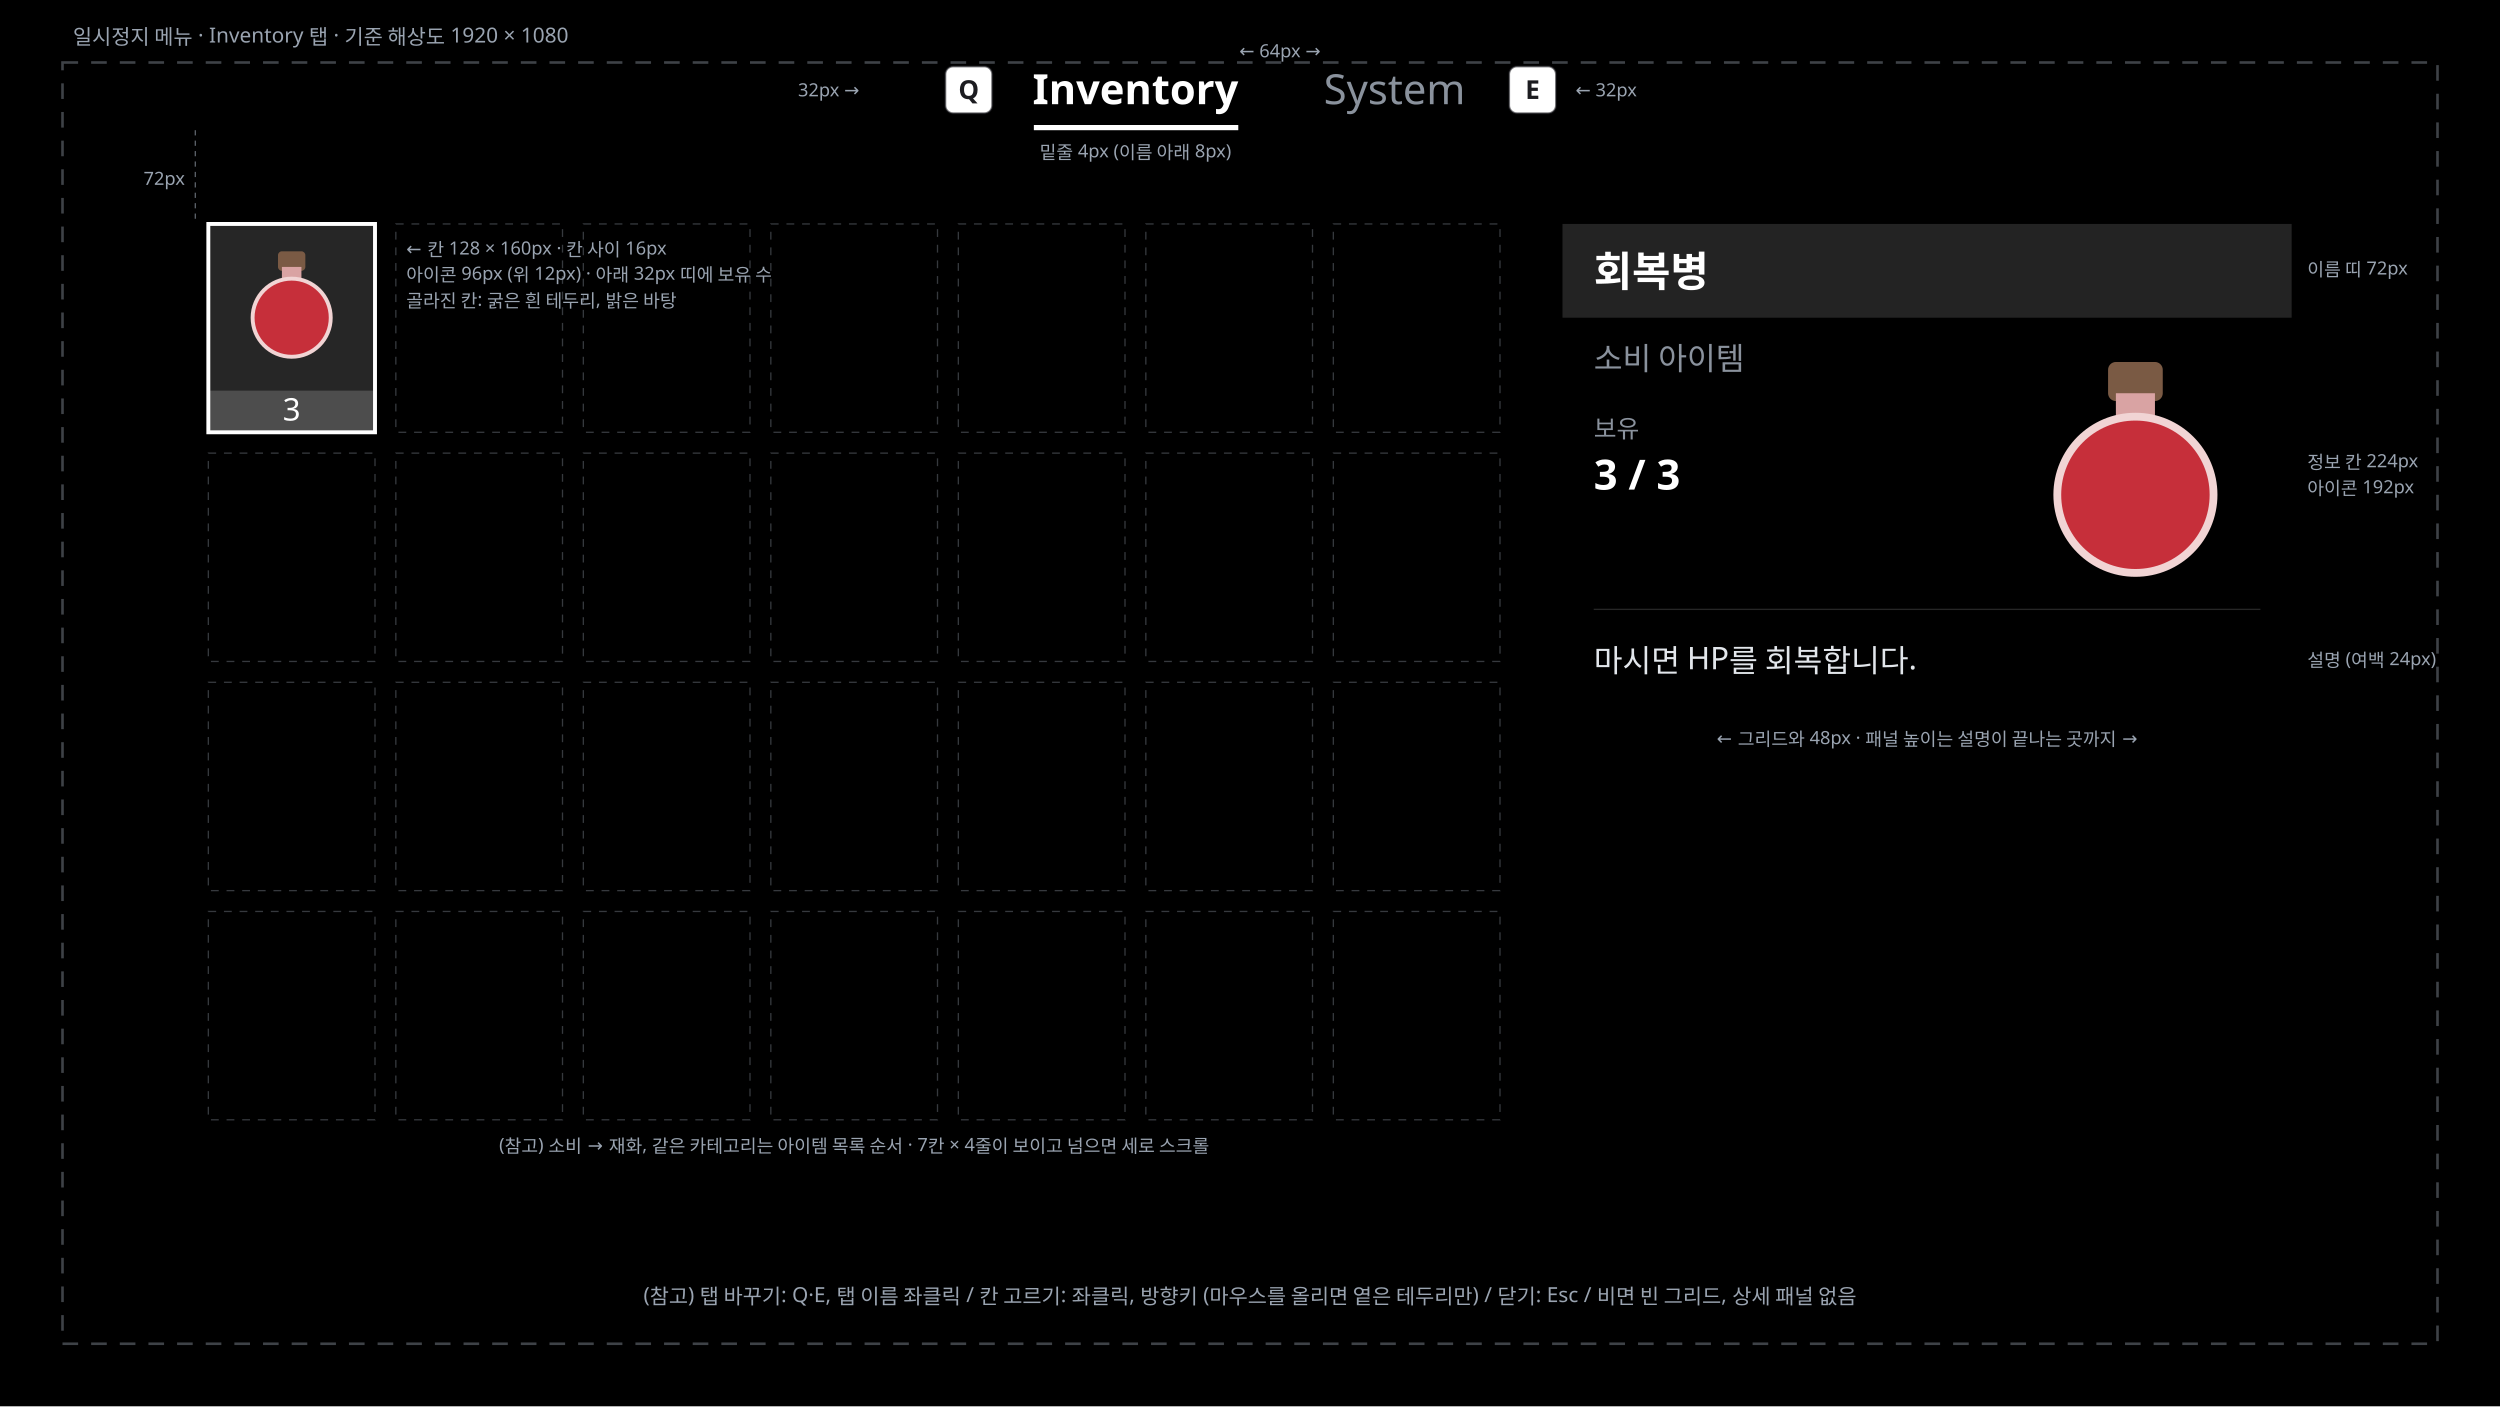
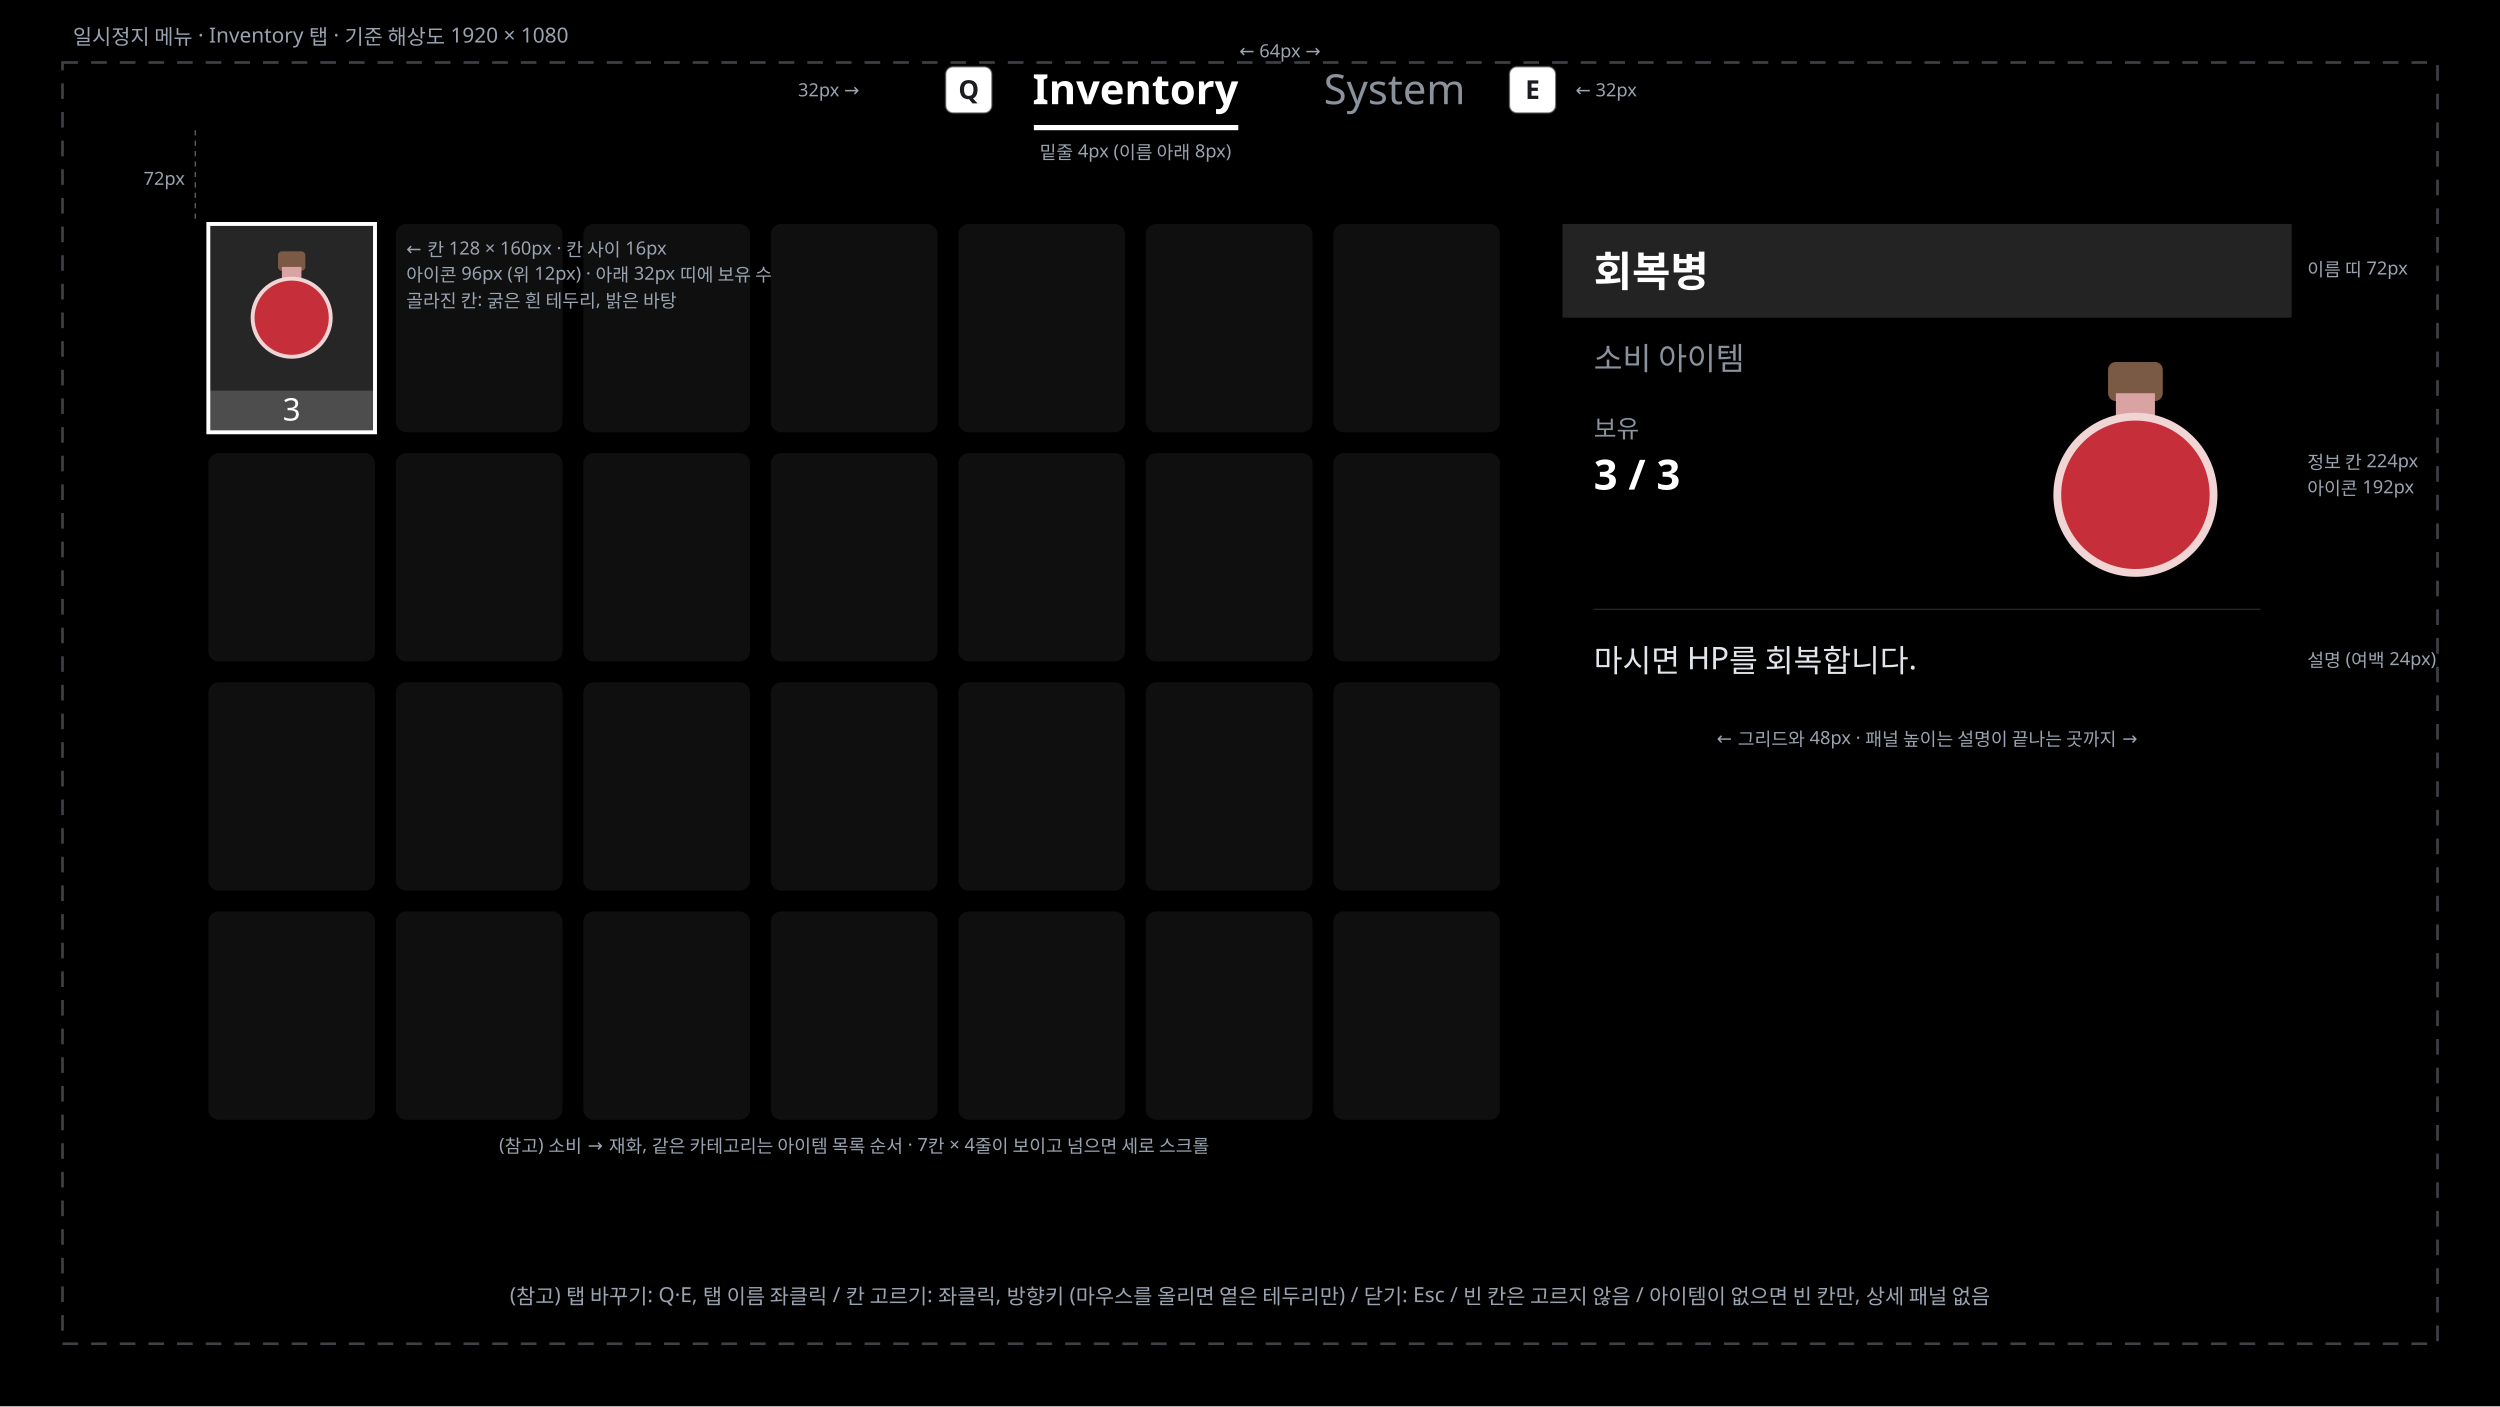
<svg xmlns="http://www.w3.org/2000/svg" width="1920" height="1080" viewBox="0 0 1920 1080" font-family="'Malgun Gothic', 'Apple SD Gothic Neo', 'Noto Sans KR', sans-serif">
  <rect width="1920" height="1080" fill="#000000" />
  <rect x="48" y="48" width="1824" height="984" fill="none" stroke="#9aa4b1" stroke-width="2" stroke-dasharray="12 10" opacity="0.4" />
  <text x="56" y="34" font-size="16" fill="#9aa4b1">일시정지 메뉴 · Inventory 탭 · 기준 해상도 1920 × 1080</text>
  <g>
    <rect x="726" y="51" width="36" height="36" rx="6" fill="#FFFFFF" stroke="#1c1c20" stroke-opacity="0.6" stroke-width="1.5" />
    <text x="744" y="76" font-size="20" font-weight="700" fill="#1c1c20" text-anchor="middle">Q</text>
    <text x="872" y="80" font-size="32" font-weight="700" fill="#FFFFFF" text-anchor="middle">Inventory</text>
    <rect x="794" y="96" width="157" height="4" fill="#FFFFFF" />
    <text x="1071" y="80" font-size="32" fill="#8a929d" text-anchor="middle">System</text>
    <rect x="1159" y="51" width="36" height="36" rx="6" fill="#FFFFFF" stroke="#1c1c20" stroke-opacity="0.6" stroke-width="1.5" />
    <text x="1177" y="76" font-size="20" font-weight="700" fill="#1c1c20" text-anchor="middle">E</text>
  </g>
  <g font-size="14" fill="#9aa4b1">
    <text x="660" y="74" text-anchor="end">32px →</text>
    <text x="983" y="44" text-anchor="middle">← 64px →</text>
    <text x="1210" y="74">← 32px</text>
    <text x="872" y="122" text-anchor="middle">밑줄 4px (이름 아래 8px)</text>
  </g>
  <path d="M150 100 V172" stroke="#9aa4b1" stroke-width="1" stroke-dasharray="4 4" opacity="0.6" />
  <text x="142" y="142" font-size="14" fill="#9aa4b1" text-anchor="end">72px</text>
-   <rect x="304" y="172" width="128" height="160" fill="none" stroke="#9aa4b1" stroke-width="1" stroke-dasharray="6 6" opacity="0.35" />
-   <rect x="448" y="172" width="128" height="160" fill="none" stroke="#9aa4b1" stroke-width="1" stroke-dasharray="6 6" opacity="0.35" />
-   <rect x="592" y="172" width="128" height="160" fill="none" stroke="#9aa4b1" stroke-width="1" stroke-dasharray="6 6" opacity="0.35" />
-   <rect x="736" y="172" width="128" height="160" fill="none" stroke="#9aa4b1" stroke-width="1" stroke-dasharray="6 6" opacity="0.35" />
-   <rect x="880" y="172" width="128" height="160" fill="none" stroke="#9aa4b1" stroke-width="1" stroke-dasharray="6 6" opacity="0.35" />
-   <rect x="1024" y="172" width="128" height="160" fill="none" stroke="#9aa4b1" stroke-width="1" stroke-dasharray="6 6" opacity="0.35" />
-   <rect x="160" y="348" width="128" height="160" fill="none" stroke="#9aa4b1" stroke-width="1" stroke-dasharray="6 6" opacity="0.35" />
-   <rect x="304" y="348" width="128" height="160" fill="none" stroke="#9aa4b1" stroke-width="1" stroke-dasharray="6 6" opacity="0.35" />
-   <rect x="448" y="348" width="128" height="160" fill="none" stroke="#9aa4b1" stroke-width="1" stroke-dasharray="6 6" opacity="0.35" />
-   <rect x="592" y="348" width="128" height="160" fill="none" stroke="#9aa4b1" stroke-width="1" stroke-dasharray="6 6" opacity="0.35" />
-   <rect x="736" y="348" width="128" height="160" fill="none" stroke="#9aa4b1" stroke-width="1" stroke-dasharray="6 6" opacity="0.35" />
-   <rect x="880" y="348" width="128" height="160" fill="none" stroke="#9aa4b1" stroke-width="1" stroke-dasharray="6 6" opacity="0.35" />
-   <rect x="1024" y="348" width="128" height="160" fill="none" stroke="#9aa4b1" stroke-width="1" stroke-dasharray="6 6" opacity="0.35" />
-   <rect x="160" y="524" width="128" height="160" fill="none" stroke="#9aa4b1" stroke-width="1" stroke-dasharray="6 6" opacity="0.35" />
-   <rect x="304" y="524" width="128" height="160" fill="none" stroke="#9aa4b1" stroke-width="1" stroke-dasharray="6 6" opacity="0.35" />
-   <rect x="448" y="524" width="128" height="160" fill="none" stroke="#9aa4b1" stroke-width="1" stroke-dasharray="6 6" opacity="0.35" />
-   <rect x="592" y="524" width="128" height="160" fill="none" stroke="#9aa4b1" stroke-width="1" stroke-dasharray="6 6" opacity="0.35" />
-   <rect x="736" y="524" width="128" height="160" fill="none" stroke="#9aa4b1" stroke-width="1" stroke-dasharray="6 6" opacity="0.35" />
-   <rect x="880" y="524" width="128" height="160" fill="none" stroke="#9aa4b1" stroke-width="1" stroke-dasharray="6 6" opacity="0.35" />
-   <rect x="1024" y="524" width="128" height="160" fill="none" stroke="#9aa4b1" stroke-width="1" stroke-dasharray="6 6" opacity="0.35" />
-   <rect x="160" y="700" width="128" height="160" fill="none" stroke="#9aa4b1" stroke-width="1" stroke-dasharray="6 6" opacity="0.35" />
-   <rect x="304" y="700" width="128" height="160" fill="none" stroke="#9aa4b1" stroke-width="1" stroke-dasharray="6 6" opacity="0.35" />
-   <rect x="448" y="700" width="128" height="160" fill="none" stroke="#9aa4b1" stroke-width="1" stroke-dasharray="6 6" opacity="0.35" />
-   <rect x="592" y="700" width="128" height="160" fill="none" stroke="#9aa4b1" stroke-width="1" stroke-dasharray="6 6" opacity="0.35" />
-   <rect x="736" y="700" width="128" height="160" fill="none" stroke="#9aa4b1" stroke-width="1" stroke-dasharray="6 6" opacity="0.35" />
-   <rect x="880" y="700" width="128" height="160" fill="none" stroke="#9aa4b1" stroke-width="1" stroke-dasharray="6 6" opacity="0.35" />
-   <rect x="1024" y="700" width="128" height="160" fill="none" stroke="#9aa4b1" stroke-width="1" stroke-dasharray="6 6" opacity="0.35" />
+   <rect x="304" y="172" width="128" height="160" fill="#FFFFFF" fill-opacity="0.06" rx="8" />
+   <rect x="448" y="172" width="128" height="160" fill="#FFFFFF" fill-opacity="0.06" rx="8" />
+   <rect x="592" y="172" width="128" height="160" fill="#FFFFFF" fill-opacity="0.06" rx="8" />
+   <rect x="736" y="172" width="128" height="160" fill="#FFFFFF" fill-opacity="0.06" rx="8" />
+   <rect x="880" y="172" width="128" height="160" fill="#FFFFFF" fill-opacity="0.06" rx="8" />
+   <rect x="1024" y="172" width="128" height="160" fill="#FFFFFF" fill-opacity="0.06" rx="8" />
+   <rect x="160" y="348" width="128" height="160" fill="#FFFFFF" fill-opacity="0.06" rx="8" />
+   <rect x="304" y="348" width="128" height="160" fill="#FFFFFF" fill-opacity="0.06" rx="8" />
+   <rect x="448" y="348" width="128" height="160" fill="#FFFFFF" fill-opacity="0.06" rx="8" />
+   <rect x="592" y="348" width="128" height="160" fill="#FFFFFF" fill-opacity="0.06" rx="8" />
+   <rect x="736" y="348" width="128" height="160" fill="#FFFFFF" fill-opacity="0.06" rx="8" />
+   <rect x="880" y="348" width="128" height="160" fill="#FFFFFF" fill-opacity="0.06" rx="8" />
+   <rect x="1024" y="348" width="128" height="160" fill="#FFFFFF" fill-opacity="0.06" rx="8" />
+   <rect x="160" y="524" width="128" height="160" fill="#FFFFFF" fill-opacity="0.06" rx="8" />
+   <rect x="304" y="524" width="128" height="160" fill="#FFFFFF" fill-opacity="0.06" rx="8" />
+   <rect x="448" y="524" width="128" height="160" fill="#FFFFFF" fill-opacity="0.06" rx="8" />
+   <rect x="592" y="524" width="128" height="160" fill="#FFFFFF" fill-opacity="0.06" rx="8" />
+   <rect x="736" y="524" width="128" height="160" fill="#FFFFFF" fill-opacity="0.06" rx="8" />
+   <rect x="880" y="524" width="128" height="160" fill="#FFFFFF" fill-opacity="0.06" rx="8" />
+   <rect x="1024" y="524" width="128" height="160" fill="#FFFFFF" fill-opacity="0.06" rx="8" />
+   <rect x="160" y="700" width="128" height="160" fill="#FFFFFF" fill-opacity="0.06" rx="8" />
+   <rect x="304" y="700" width="128" height="160" fill="#FFFFFF" fill-opacity="0.06" rx="8" />
+   <rect x="448" y="700" width="128" height="160" fill="#FFFFFF" fill-opacity="0.06" rx="8" />
+   <rect x="592" y="700" width="128" height="160" fill="#FFFFFF" fill-opacity="0.06" rx="8" />
+   <rect x="736" y="700" width="128" height="160" fill="#FFFFFF" fill-opacity="0.06" rx="8" />
+   <rect x="880" y="700" width="128" height="160" fill="#FFFFFF" fill-opacity="0.06" rx="8" />
+   <rect x="1024" y="700" width="128" height="160" fill="#FFFFFF" fill-opacity="0.06" rx="8" />
  <rect x="160" y="172" width="128" height="160" fill="#FFFFFF" fill-opacity="0.15" />
  <rect x="160" y="300" width="128" height="32" fill="#FFFFFF" fill-opacity="0.18" />
  <g transform="translate(176 184) scale(1.5)">
    <rect x="25" y="6" width="14" height="10" rx="2" fill="#7a5a44" />
    <rect x="27" y="14" width="10" height="10" fill="#d9a3a3" />
    <circle cx="32" cy="40" r="20" fill="#c62f3a" />
    <circle cx="32" cy="40" r="20" fill="none" stroke="#f1d4d4" stroke-width="2" />
  </g>
  <text x="224" y="323" font-size="24" fill="#FFFFFF" text-anchor="middle">3</text>
  <rect x="160" y="172" width="128" height="160" fill="none" stroke="#FFFFFF" stroke-width="3" />
  <g font-size="14" fill="#9aa4b1">
    <text x="312" y="196">← 칸 128 × 160px · 칸 사이 16px</text>
    <text x="312" y="216">아이콘 96px (위 12px) · 아래 32px 띠에 보유 수</text>
    <text x="312" y="236">골라진 칸: 굵은 흰 테두리, 밝은 바탕</text>
    <text x="656" y="884" text-anchor="middle">(참고) 소비 → 재화, 같은 카테고리는 아이템 목록 순서 · 7칸 × 4줄이 보이고 넘으면 세로 스크롤</text>
  </g>
  <rect x="1200" y="172" width="560" height="376" fill="#000000" fill-opacity="0.55" />
  <rect x="1200" y="172" width="560" height="72" fill="#FFFFFF" fill-opacity="0.14" />
  <text x="1224" y="220" font-size="32" font-weight="700" fill="#FFFFFF">회복병</text>
  <text x="1224" y="284" font-size="24" fill="#8a929d">소비 아이템</text>
  <text x="1224" y="336" font-size="19" fill="#8a929d">보유</text>
  <text x="1224" y="376" font-size="32" font-weight="700" fill="#FFFFFF">3 / 3</text>
  <g transform="translate(1544 260) scale(3)">
    <rect x="25" y="6" width="14" height="10" rx="2" fill="#7a5a44" />
    <rect x="27" y="14" width="10" height="10" fill="#d9a3a3" />
    <circle cx="32" cy="40" r="20" fill="#c62f3a" />
    <circle cx="32" cy="40" r="20" fill="none" stroke="#f1d4d4" stroke-width="2" />
  </g>
  <path d="M1224 468 H1736" stroke="#FFFFFF" stroke-opacity="0.15" stroke-width="1" />
  <text x="1224" y="516" font-size="24" fill="#e2e6eb">마시면 HP를 회복합니다.</text>
  <g font-size="14" fill="#9aa4b1">
    <text x="1772" y="212">이름 띠 72px</text>
    <text x="1772" y="360">정보 칸 224px</text>
    <text x="1772" y="380">아이콘 192px</text>
    <text x="1772" y="512">설명 (여백 24px)</text>
    <text x="1480" y="572" text-anchor="middle">← 그리드와 48px · 패널 높이는 설명이 끝나는 곳까지 →</text>
  </g>
-   <text x="960" y="1000" font-size="16" fill="#9aa4b1" text-anchor="middle">(참고) 탭 바꾸기: Q·E, 탭 이름 좌클릭 / 칸 고르기: 좌클릭, 방향키 (마우스를 올리면 옅은 테두리만) / 닫기: Esc / 비면 빈 그리드, 상세 패널 없음</text>
+   <text x="960" y="1000" font-size="16" fill="#9aa4b1" text-anchor="middle">(참고) 탭 바꾸기: Q·E, 탭 이름 좌클릭 / 칸 고르기: 좌클릭, 방향키 (마우스를 올리면 옅은 테두리만) / 닫기: Esc / 빈 칸은 고르지 않음 / 아이템이 없으면 빈 칸만, 상세 패널 없음</text>
</svg>
